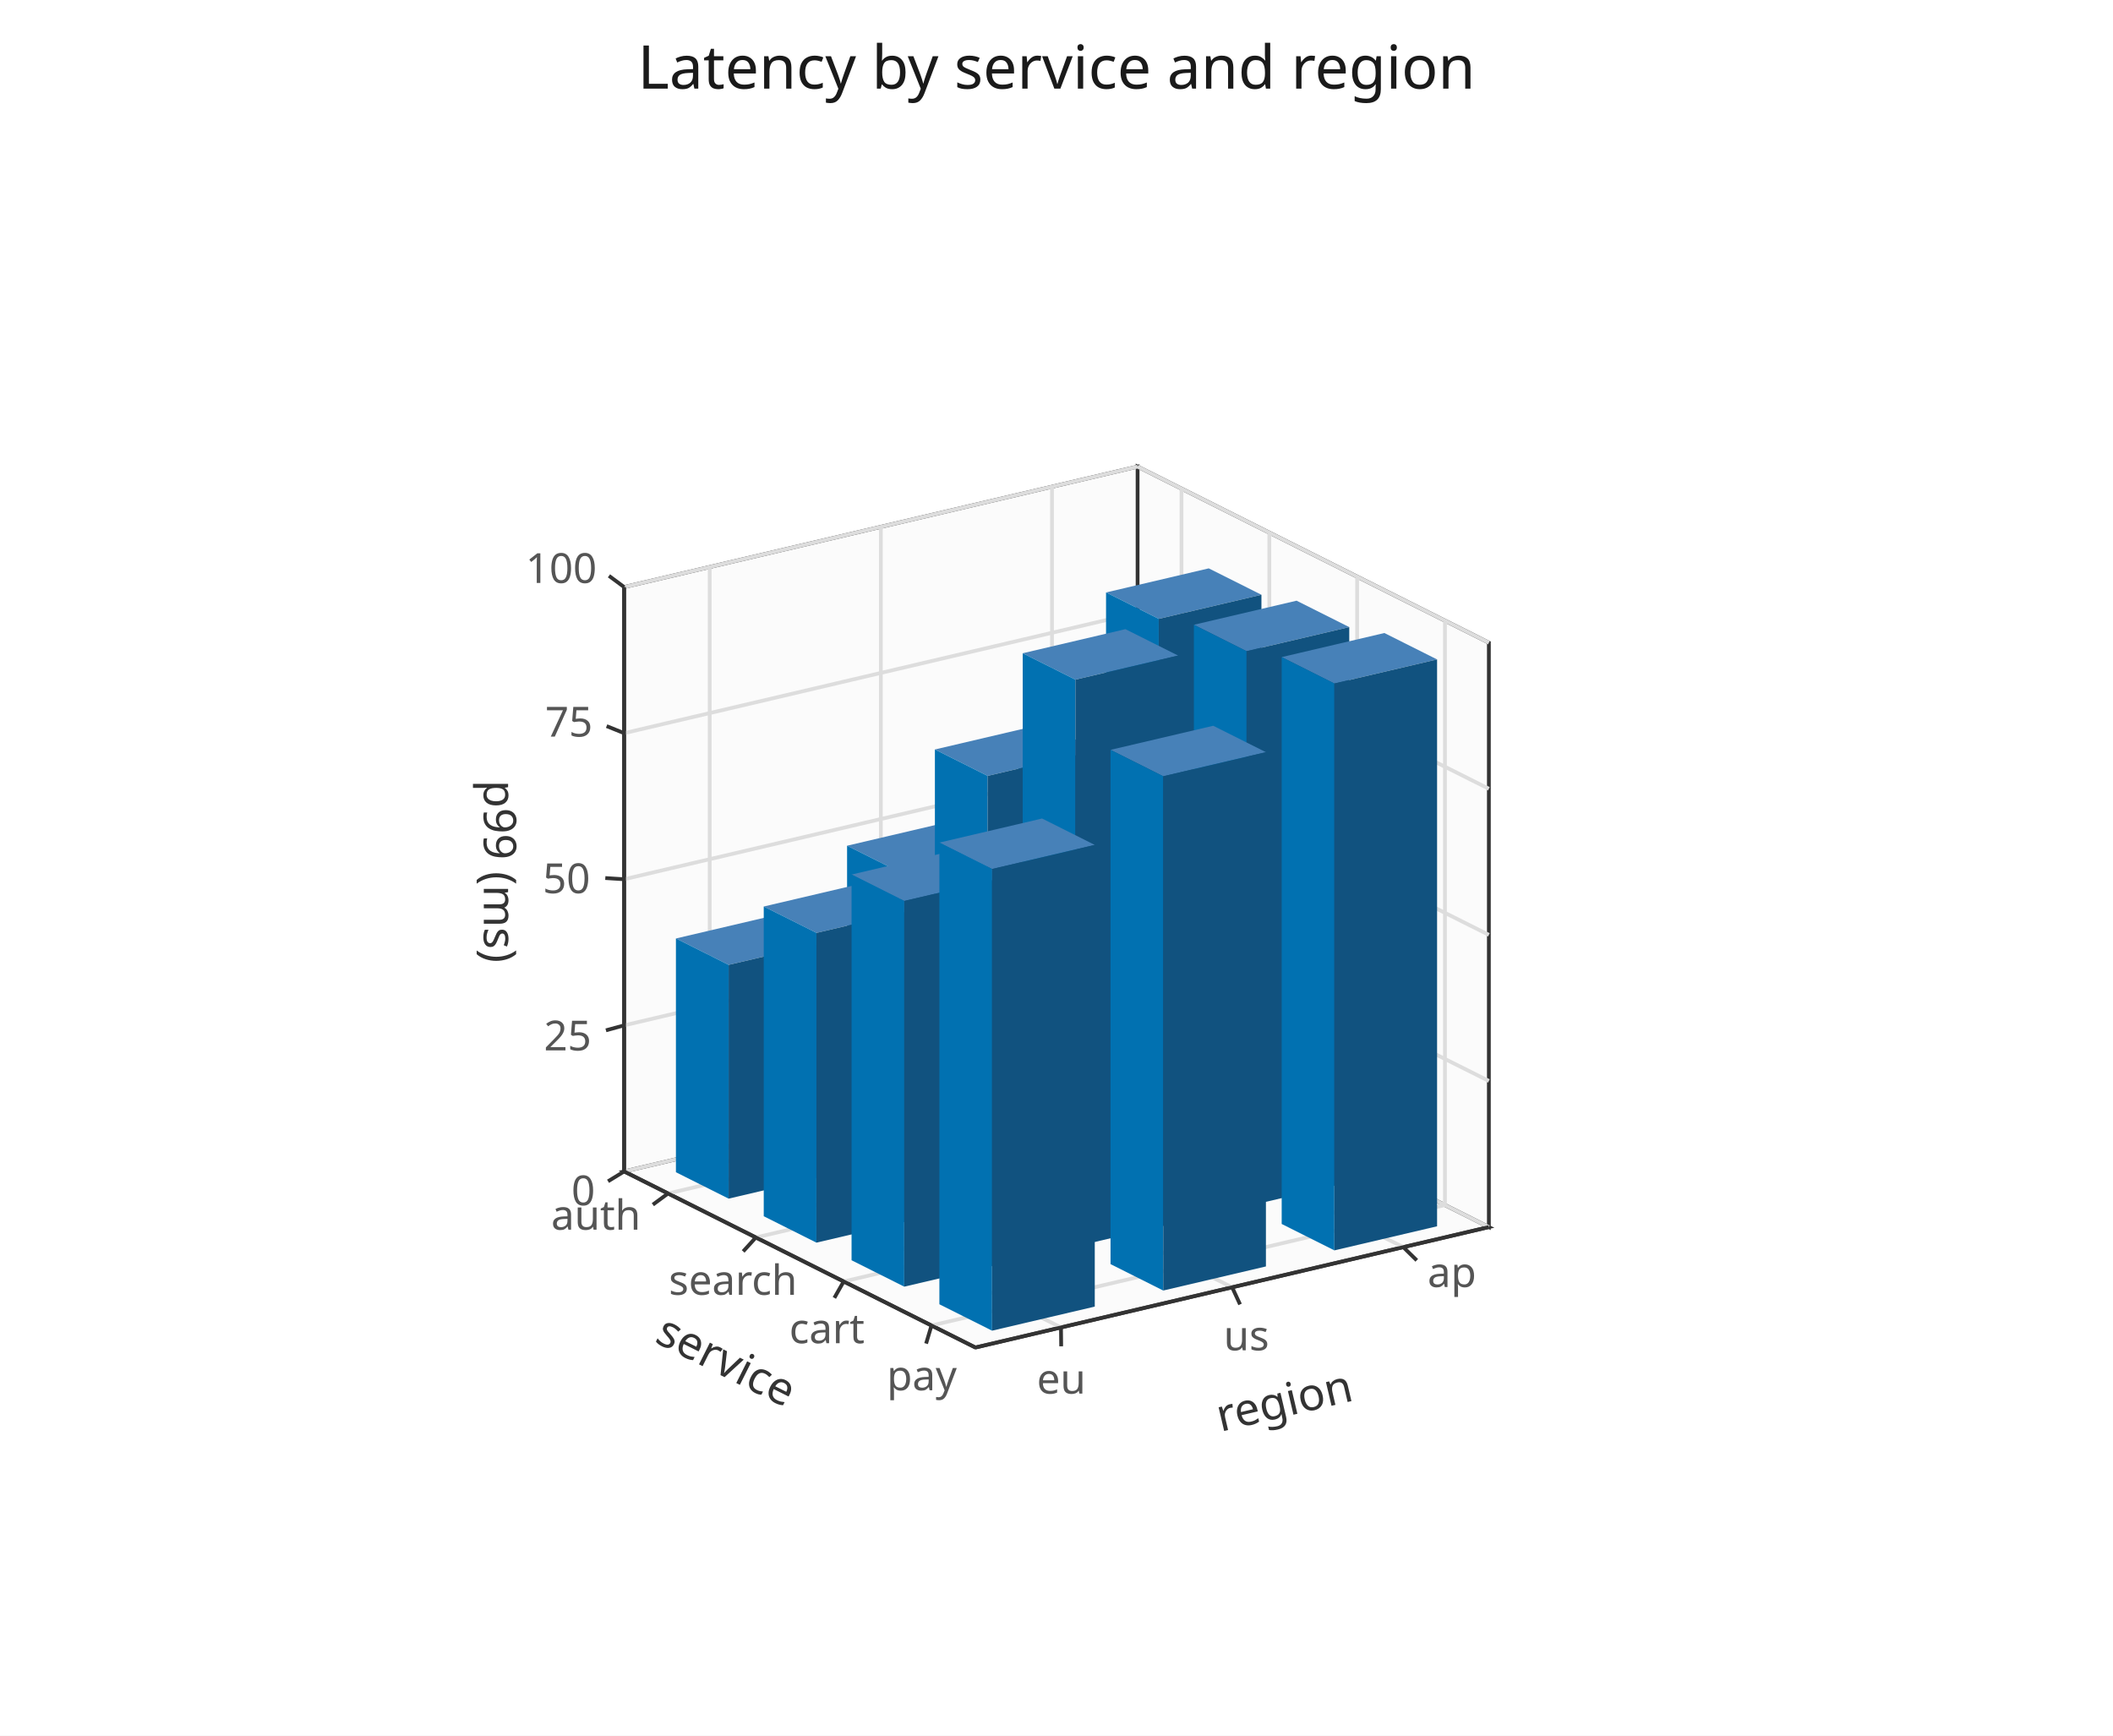
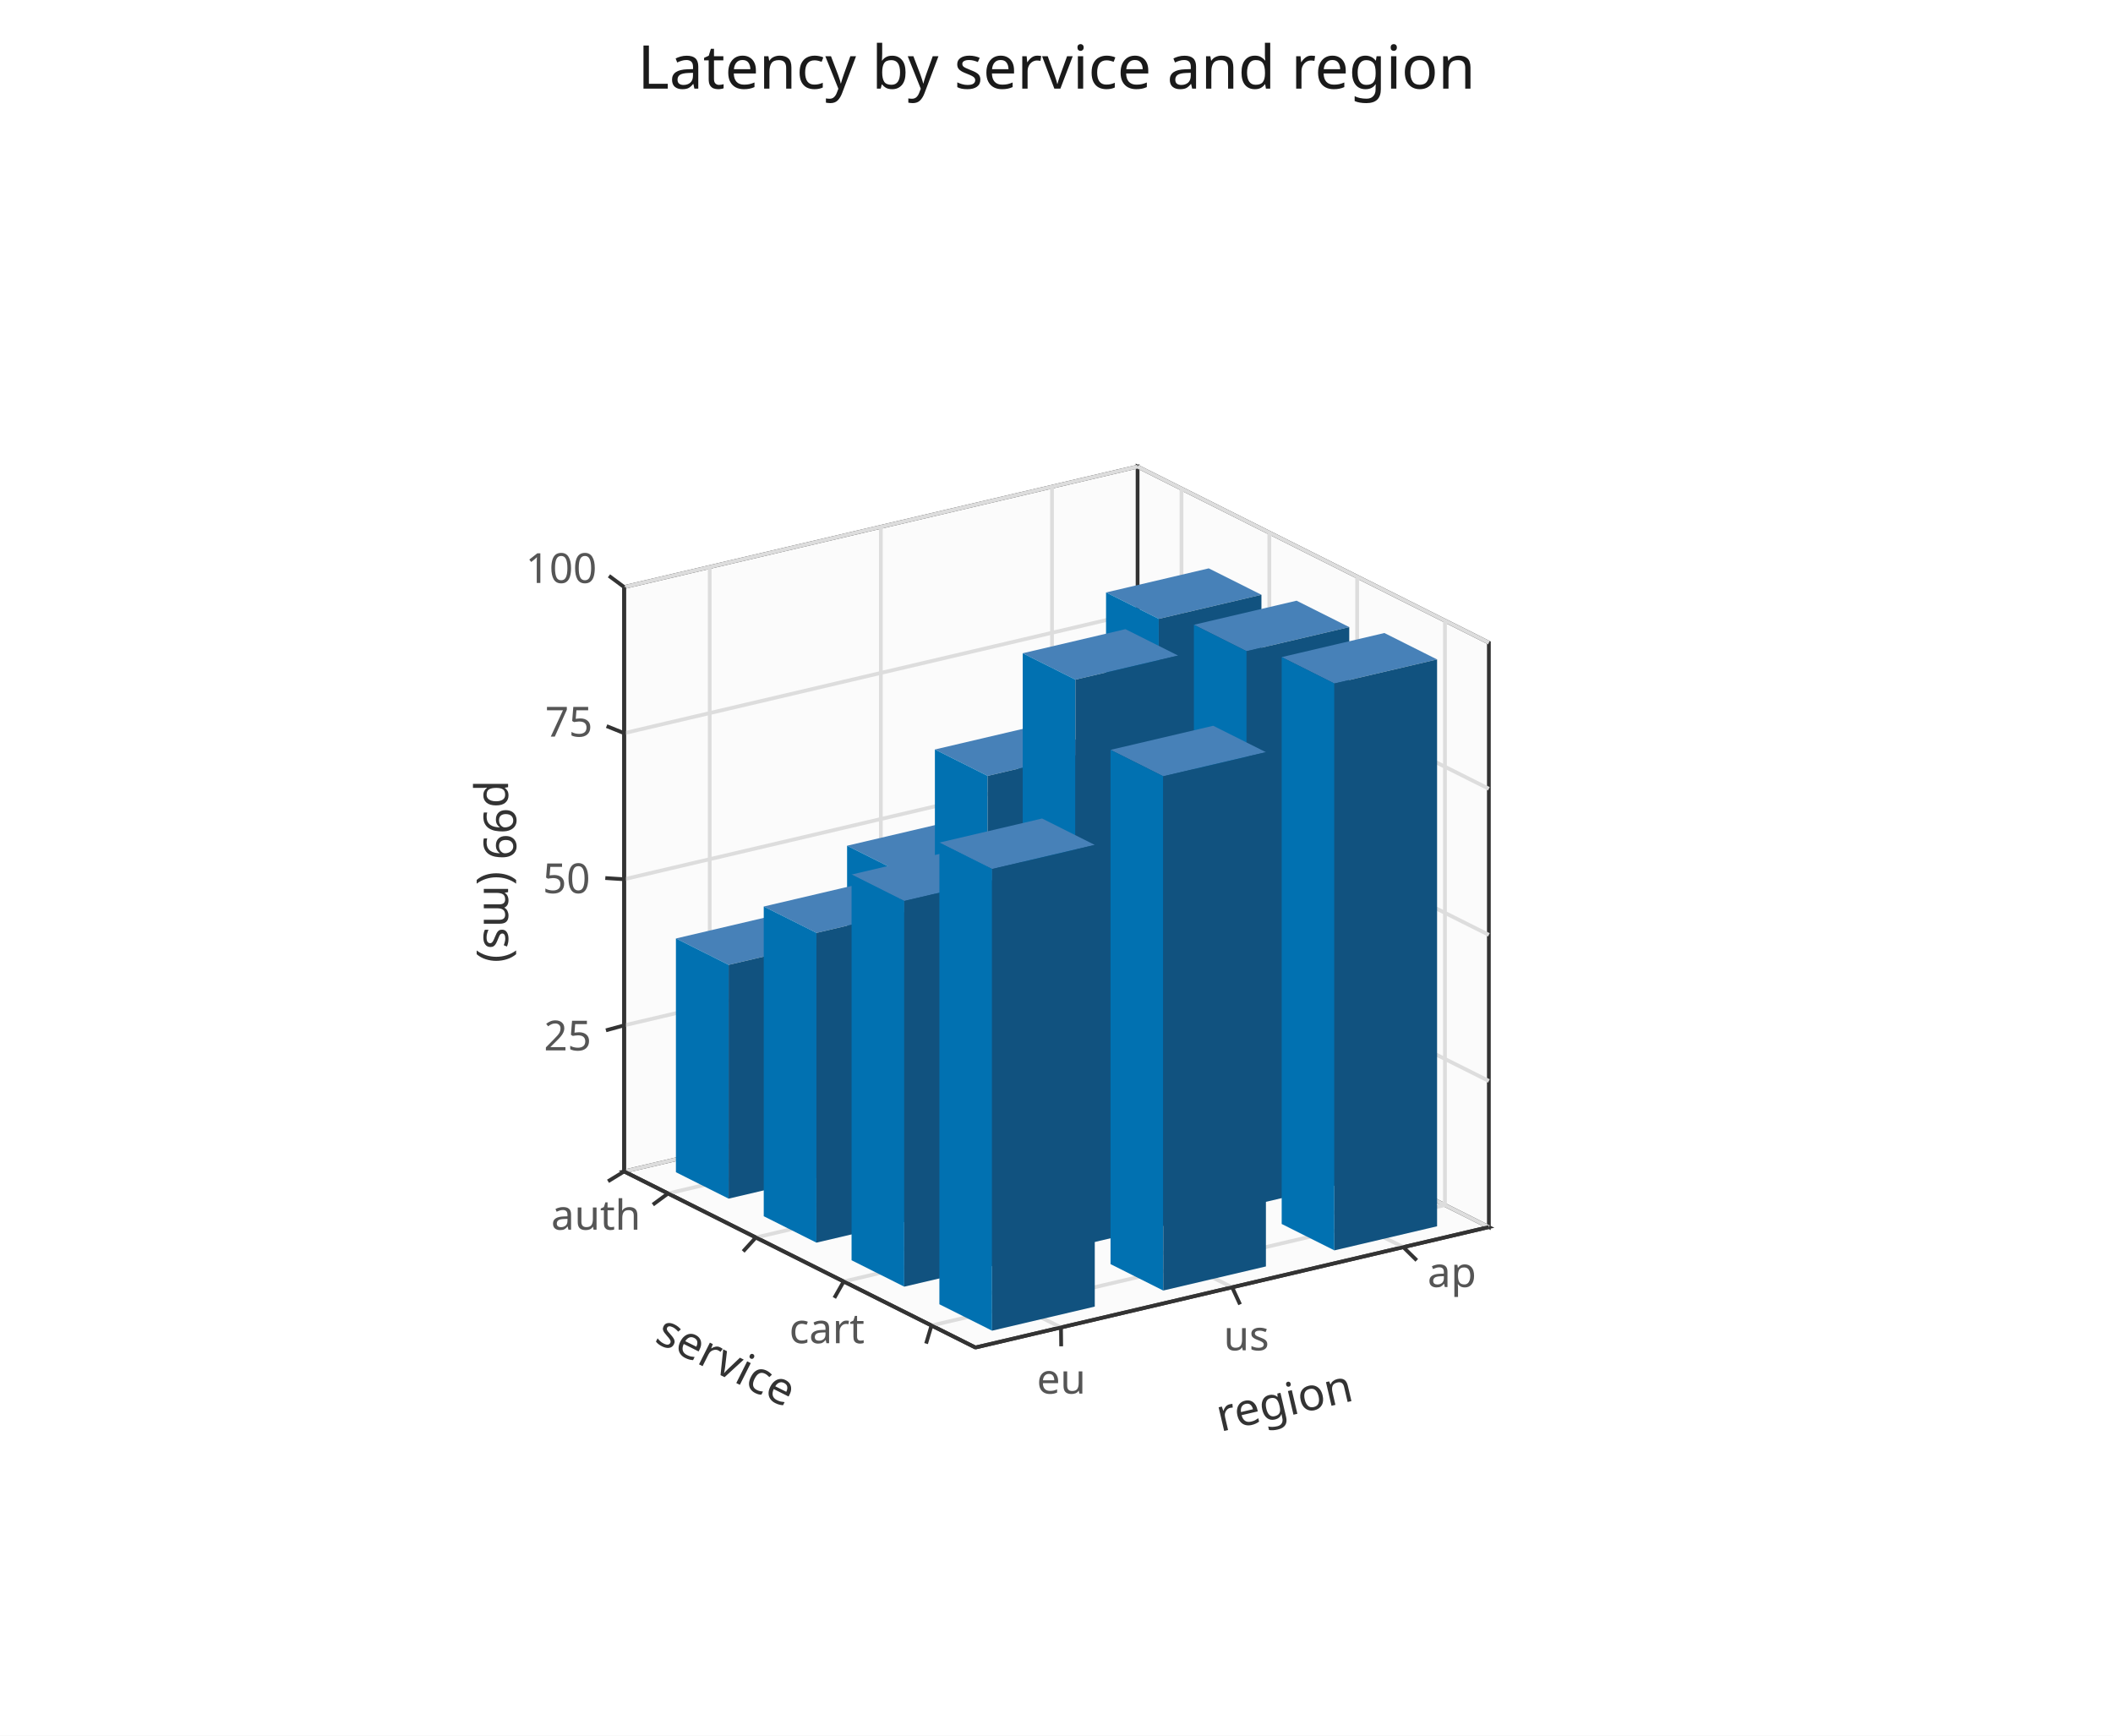
<svg xmlns="http://www.w3.org/2000/svg" width="560" height="460" viewBox="0 0 560 460" role="img" aria-labelledby="figure-title figure-desc">
  <defs>
    <clipPath id="c1">
      <path d="M12,32.8 L548,32.8 L548,448 L12,448 Z" />
    </clipPath>
  </defs>
  <path d="M0,0 L560,0 L560,460 L0,460 Z" fill="#ffffff" />
  <text x="280" y="23.488" font-family="sans-serif" font-size="16" text-anchor="middle" fill="#1a1a1a">Latency by service and region</text>
  <g clip-path="url(#c1)">
    <path d="M165.411,310.472 L301.491,278.549 L301.491,123.667 L165.411,155.589 Z M301.491,278.549 L394.589,325.211 L394.589,170.328 L301.491,123.667 Z M165.411,310.472 L258.509,357.133 L394.589,325.211 L301.491,278.549 Z" fill="#fbfbfb" />
    <path fill="none" d="M165.411,310.472 L301.491,278.549 L301.491,123.667 L165.411,155.589 Z M301.491,278.549 L394.589,325.211 L394.589,170.328 L301.491,123.667 Z M165.411,310.472 L258.509,357.133 L394.589,325.211 L301.491,278.549 Z" stroke="#333333" />
    <path fill="none" d="M313.129,284.382 L313.129,129.499 M177.048,316.305 L313.129,284.382 M336.403,296.047 L336.403,141.165 M200.323,327.97 L336.403,296.047 M359.677,307.712 L359.677,152.83 M223.597,339.635 L359.677,307.712 M382.952,319.378 L382.952,164.495 M246.871,351.301 L382.952,319.378 M188.091,305.151 L188.091,150.269 M188.091,305.151 L281.189,351.813 M233.451,294.51 L233.451,139.628 M233.451,294.51 L326.549,341.172 M278.811,283.869 L278.811,128.987 M278.811,283.869 L371.909,330.531 M165.411,310.472 L301.491,278.549 M301.491,278.549 L394.589,325.211 M165.411,271.751 L301.491,239.828 M301.491,239.828 L394.589,286.49 M165.411,233.031 L301.491,201.108 M301.491,201.108 L394.589,247.769 M165.411,194.31 L301.491,162.387 M301.491,162.387 L394.589,209.049 M165.411,155.589 L301.491,123.667 M301.491,123.667 L394.589,170.328" stroke="#dddddd" />
    <path fill="none" d="M165.411,310.472 L258.509,357.133 M177.048,316.305 L173.024,319.272 M200.323,327.97 L196.958,331.668 M223.597,339.635 L221.126,343.982 M246.871,351.301 L245.44,356.092" stroke="#333333" />
    <text x="169.804" y="321.645" font-family="sans-serif" font-size="11" text-anchor="end" dominant-baseline="central" fill="#555555">auth</text>
-     <text x="194.266" y="334.627" font-family="sans-serif" font-size="11" text-anchor="middle" dominant-baseline="hanging" fill="#555555">search</text>
    <text x="219.15" y="347.46" font-family="sans-serif" font-size="11" text-anchor="middle" dominant-baseline="hanging" fill="#555555">cart</text>
-     <text x="244.295" y="359.924" font-family="sans-serif" font-size="11" text-anchor="middle" dominant-baseline="hanging" fill="#555555">pay</text>
    <text x="192.765" y="360.153" font-family="sans-serif" font-size="12" text-anchor="middle" dominant-baseline="central" fill="#333333" transform="rotate(26.621 192.765 360.153)">service</text>
    <path fill="none" d="M258.509,357.133 L394.589,325.211 M281.189,351.813 L281.242,356.813 M326.549,341.172 L328.645,345.711 M371.909,330.531 L375.479,334.032" stroke="#333333" />
    <text x="281.285" y="360.812" font-family="sans-serif" font-size="11" text-anchor="middle" dominant-baseline="hanging" fill="#555555">eu</text>
    <text x="330.323" y="349.342" font-family="sans-serif" font-size="11" text-anchor="middle" dominant-baseline="hanging" fill="#555555">us</text>
    <text x="378.335" y="336.833" font-family="sans-serif" font-size="11" dominant-baseline="central" fill="#555555">ap</text>
    <text x="340.219" y="370.767" font-family="sans-serif" font-size="12" text-anchor="middle" dominant-baseline="central" fill="#333333" transform="rotate(-13.202 340.219 370.767)">region</text>
    <path fill="none" d="M165.411,310.472 L165.411,155.589 M165.411,310.472 L161.146,313.08 M165.411,271.751 L160.588,273.071 M165.411,233.031 L160.422,232.71 M165.411,194.31 L160.772,192.444 M165.411,155.589 L161.392,152.615" stroke="#333333" />
-     <text x="157.733" y="315.167" font-family="sans-serif" font-size="11" text-anchor="end" dominant-baseline="central" fill="#555555">0</text>
    <text x="156.73" y="274.126" font-family="sans-serif" font-size="11" text-anchor="end" dominant-baseline="central" fill="#555555">25</text>
    <text x="156.43" y="232.453" font-family="sans-serif" font-size="11" text-anchor="end" dominant-baseline="central" fill="#555555">50</text>
    <text x="157.061" y="190.952" font-family="sans-serif" font-size="11" text-anchor="end" dominant-baseline="central" fill="#555555">75</text>
    <text x="158.177" y="150.235" font-family="sans-serif" font-size="11" text-anchor="end" dominant-baseline="central" fill="#555555">100</text>
    <text x="132.878" y="230.938" font-family="sans-serif" font-size="12" text-anchor="middle" dominant-baseline="central" fill="#333333" transform="rotate(90 132.878 230.938)">p99 (ms)</text>
    <path d="M269.858,199.563 L283.823,206.562 L311.039,200.178 L297.074,193.178 Z" fill="#4781b8" />
    <path d="M269.858,289.395 L283.823,296.394 L283.823,206.562 L269.858,199.563 Z" fill="#0171b1" />
    <path d="M283.823,296.394 L311.039,290.009 L311.039,200.178 L283.823,206.562 Z" fill="#11527f" />
    <path d="M224.498,224.143 L238.463,231.143 L265.679,224.758 L251.714,217.759 Z M293.133,157.02 L307.097,164.019 L334.313,157.634 L320.349,150.635 Z" fill="#4781b8" />
    <path d="M224.498,300.036 L238.463,307.035 L238.463,231.143 L224.498,224.143 Z" fill="#0171b1" />
    <path d="M238.463,307.035 L265.679,300.65 L265.679,224.758 L238.463,231.143 Z" fill="#11527f" />
    <path d="M293.133,301.06 L307.097,308.059 L307.097,164.019 L293.133,157.02 Z" fill="#0171b1" />
    <path d="M307.097,308.059 L334.313,301.675 L334.313,157.634 L307.097,164.019 Z" fill="#11527f" />
    <path d="M179.138,248.724 L193.103,255.723 L220.319,249.338 L206.354,242.339 Z M247.772,198.637 L261.737,205.636 L288.953,199.252 L274.989,192.252 Z M316.407,165.587 L330.372,172.587 L357.588,166.202 L343.623,159.203 Z" fill="#4781b8" />
    <path d="M179.138,310.677 L193.103,317.676 L193.103,255.723 L179.138,248.724 Z" fill="#0171b1" />
    <path d="M193.103,317.676 L220.319,311.291 L220.319,249.338 L193.103,255.723 Z" fill="#11527f" />
    <path d="M247.772,311.701 L261.737,318.7 L261.737,205.636 L247.772,198.637 Z" fill="#0171b1" />
    <path d="M261.737,318.7 L288.953,312.316 L288.953,199.252 L261.737,205.636 Z" fill="#11527f" />
    <path d="M316.407,312.726 L330.372,319.725 L330.372,172.587 L316.407,165.587 Z" fill="#0171b1" />
    <path d="M330.372,319.725 L357.588,313.34 L357.588,166.202 L330.372,172.587 Z" fill="#11527f" />
    <path d="M202.412,240.254 L216.377,247.254 L243.593,240.869 L229.628,233.87 Z M271.047,173.131 L285.011,180.13 L312.228,173.745 L298.263,166.746 Z M339.681,174.155 L353.646,181.154 L380.862,174.77 L366.897,167.77 Z" fill="#4781b8" />
    <path d="M202.412,322.342 L216.377,329.341 L216.377,247.254 L202.412,240.254 Z" fill="#0171b1" />
    <path d="M216.377,329.341 L243.593,322.957 L243.593,240.869 L216.377,247.254 Z" fill="#11527f" />
    <path d="M271.047,323.367 L285.011,330.366 L285.011,180.13 L271.047,173.131 Z" fill="#0171b1" />
    <path d="M285.011,330.366 L312.228,323.981 L312.228,173.745 L285.011,180.13 Z" fill="#11527f" />
    <path d="M339.681,324.391 L353.646,331.39 L353.646,181.154 L339.681,174.155 Z" fill="#0171b1" />
    <path d="M353.646,331.39 L380.862,325.006 L380.862,174.77 L353.646,181.154 Z" fill="#11527f" />
    <path d="M225.687,231.785 L239.651,238.784 L266.867,232.4 L252.903,225.401 Z M294.321,198.735 L308.286,205.735 L335.502,199.35 L321.537,192.351 Z" fill="#4781b8" />
    <path d="M225.687,334.008 L239.651,341.007 L239.651,238.784 L225.687,231.785 Z" fill="#0171b1" />
    <path d="M239.651,341.007 L266.867,334.622 L266.867,232.4 L239.651,238.784 Z" fill="#11527f" />
    <path d="M294.321,335.032 L308.286,342.031 L308.286,205.735 L294.321,198.735 Z" fill="#0171b1" />
    <path d="M308.286,342.031 L335.502,335.647 L335.502,199.35 L308.286,205.735 Z" fill="#11527f" />
    <path d="M248.961,223.316 L262.926,230.315 L290.142,223.93 L276.177,216.931 Z" fill="#4781b8" />
    <path d="M248.961,345.673 L262.926,352.672 L262.926,230.315 L248.961,223.316 Z" fill="#0171b1" />
    <path d="M262.926,352.672 L290.142,346.288 L290.142,223.93 L262.926,230.315 Z" fill="#11527f" />
  </g>
</svg>
